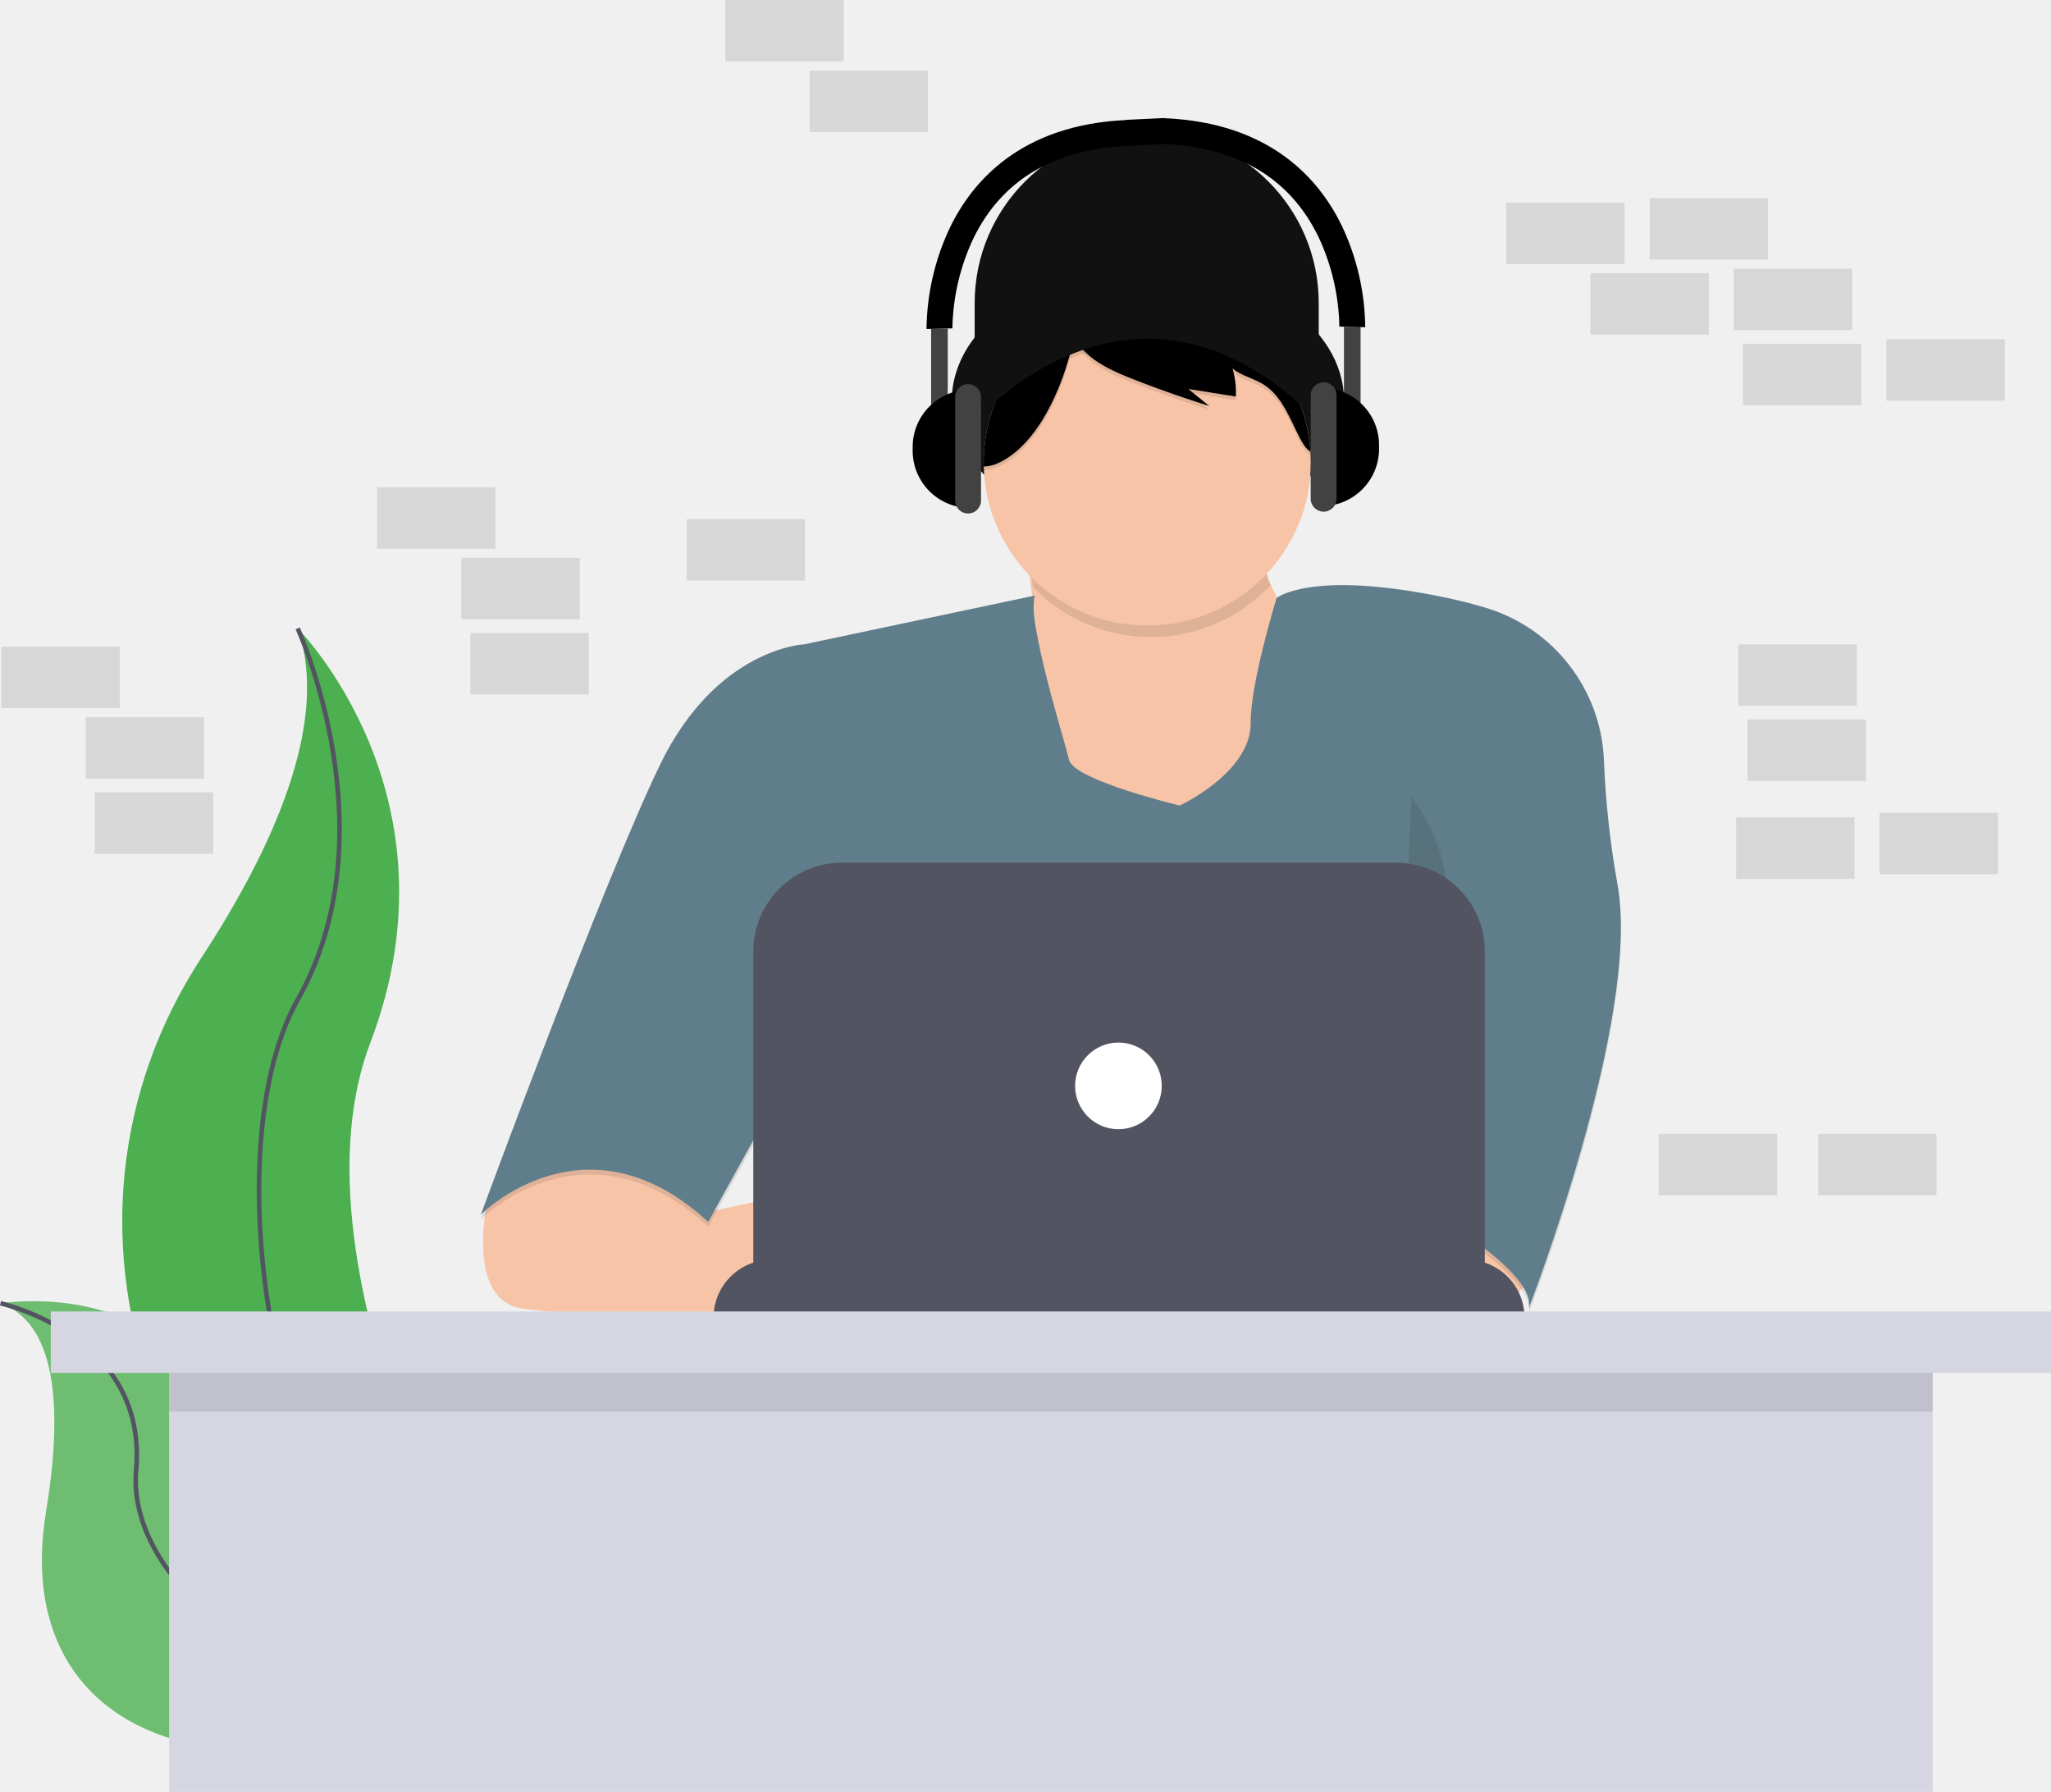
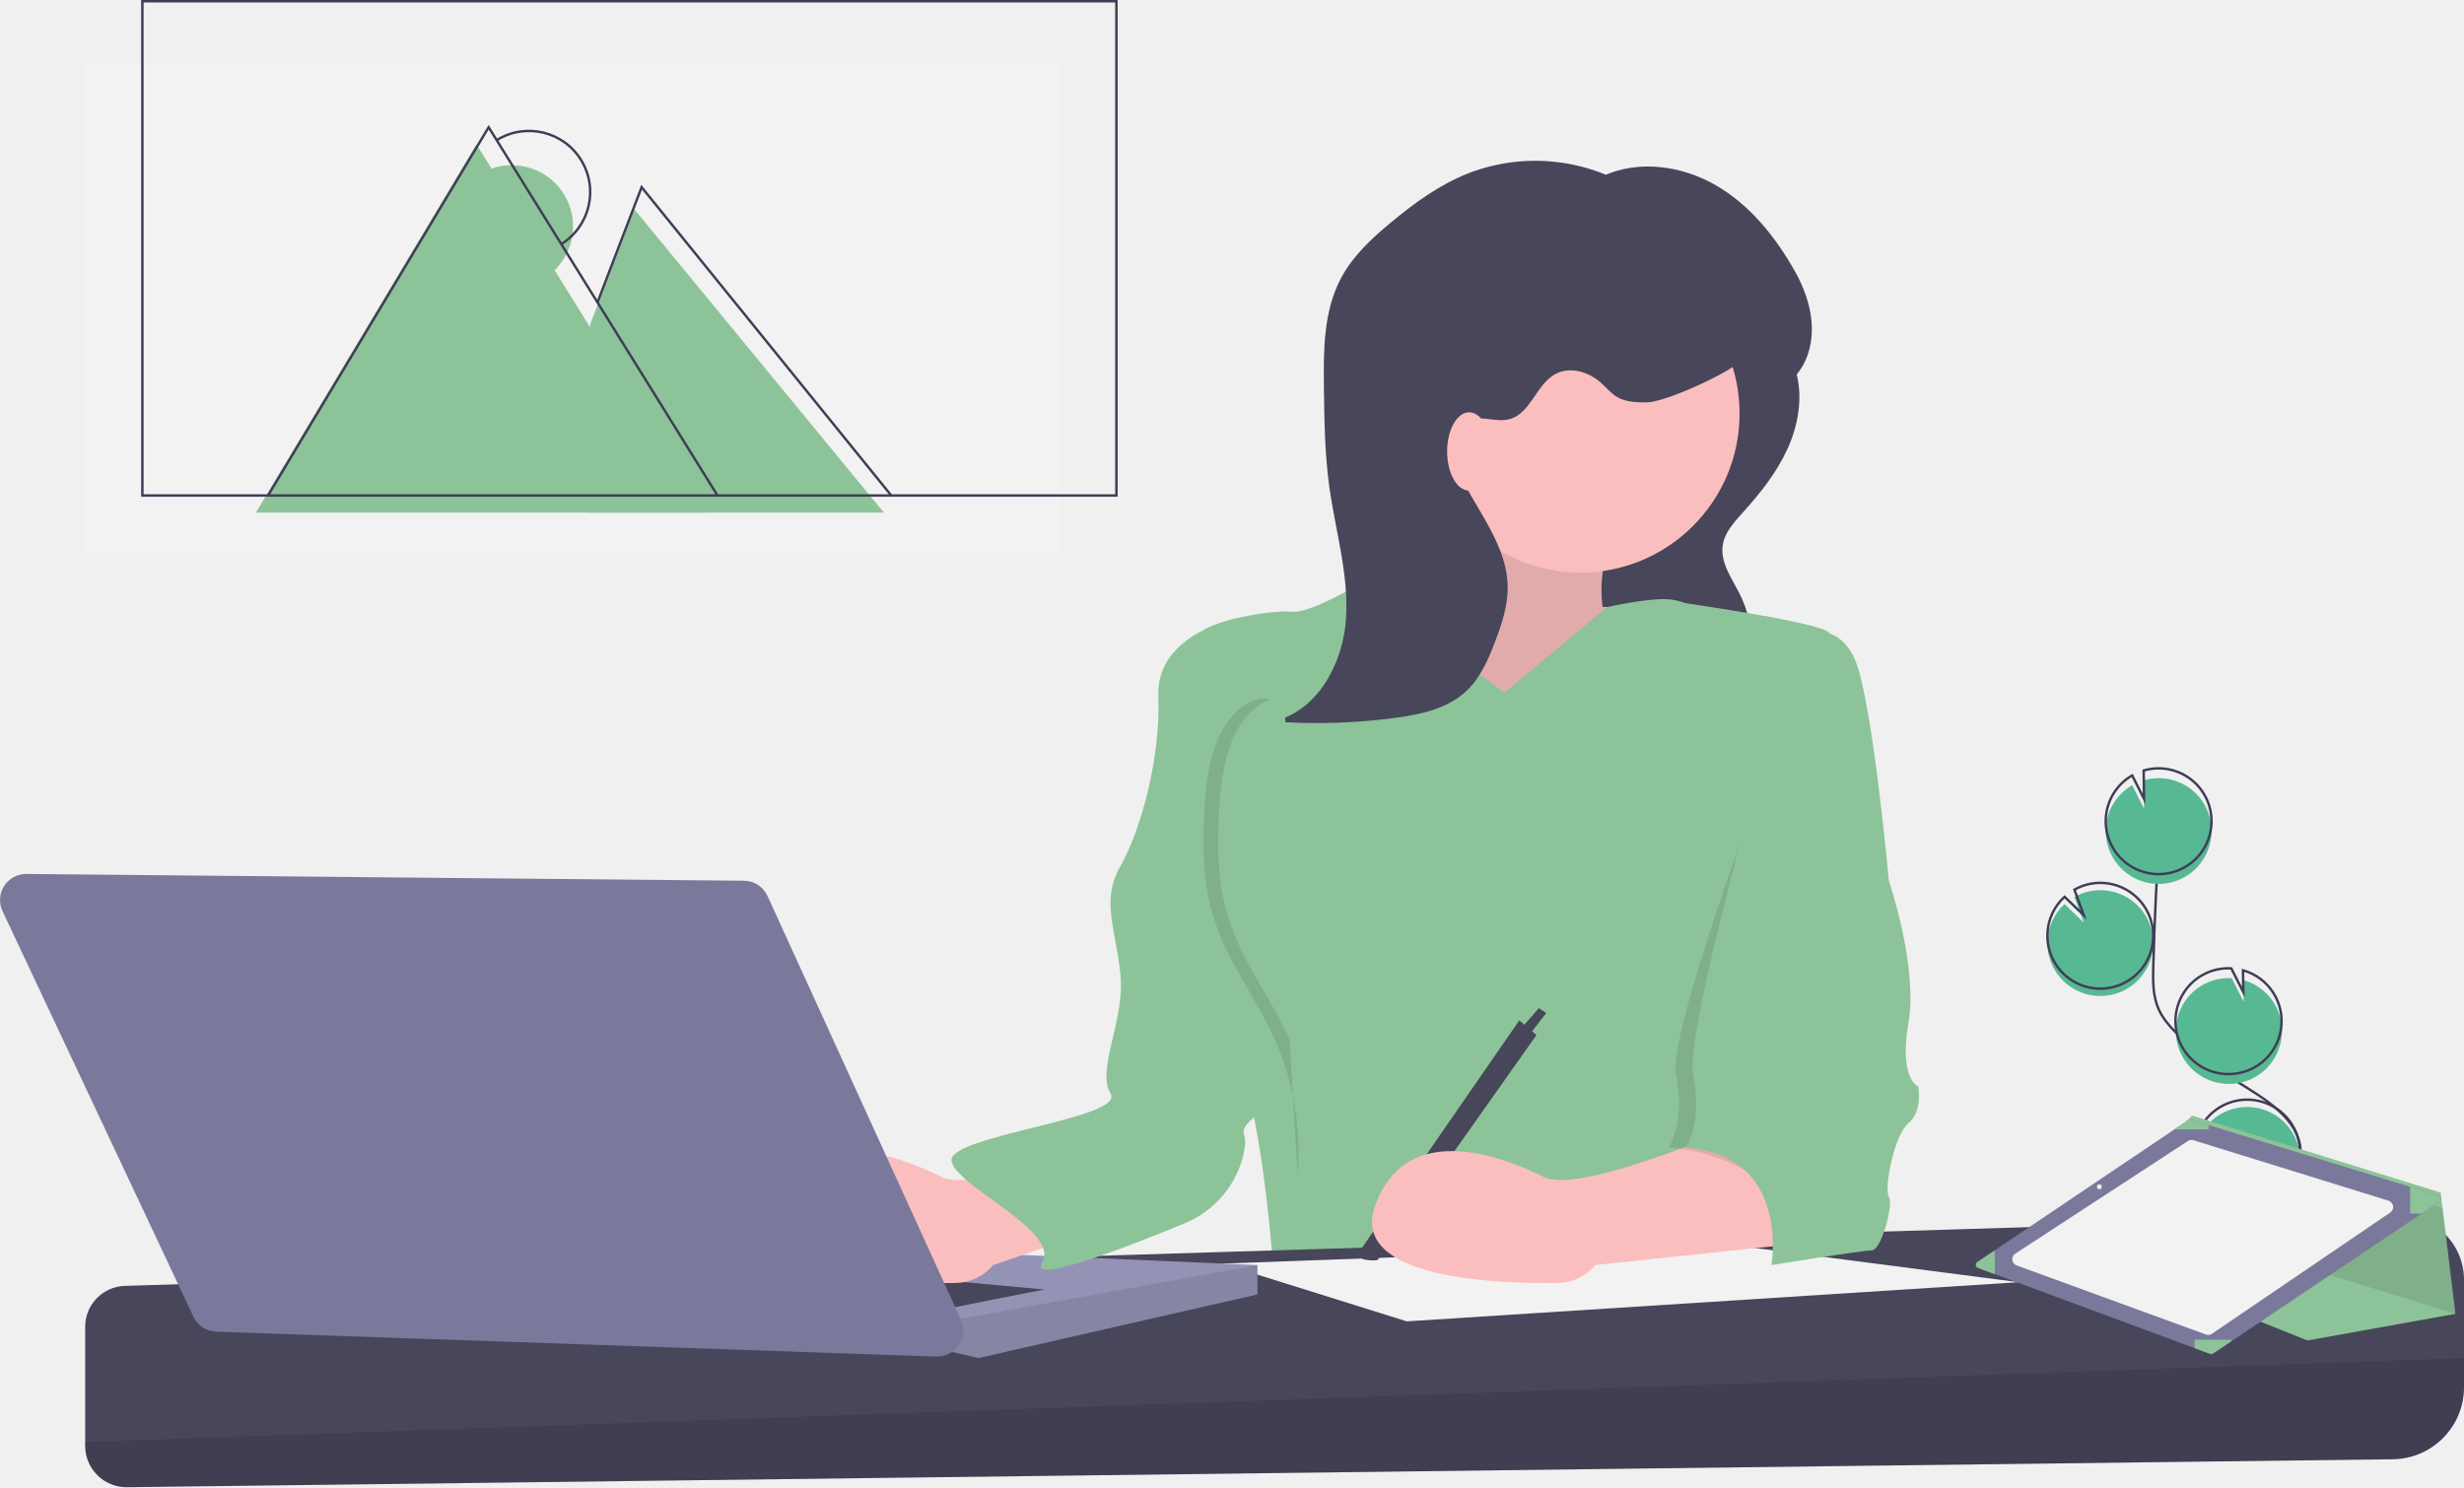
- <svg xmlns="http://www.w3.org/2000/svg" id="6088ba52-b752-42bb-ac91-0a74df332082" data-name="Layer 1" viewBox="0 0 900.94 787">
-   <defs>
-     <linearGradient id="33dd52eb-d837-4874-aadb-63a17bd6edfc" x1="611.05" y1="646" x2="611.05" y2="103.5" gradientUnits="userSpaceOnUse">
-       <stop offset="0" stop-color="gray" stop-opacity="0.25" />
-       <stop offset="0.54" stop-color="gray" stop-opacity="0.12" />
-       <stop offset="1" stop-color="gray" stop-opacity="0.1" />
-     </linearGradient>
-   </defs>
-   <rect x="763.63" y="283" width="52" height="27" fill="#757575" opacity="0.2" />
-   <rect x="767.63" y="316" width="52" height="27" fill="#757575" opacity="0.2" />
-   <rect x="724.63" y="87" width="52" height="27" fill="#757575" opacity="0.2" />
-   <rect x="761.63" y="118" width="52" height="27" fill="#757575" opacity="0.2" />
-   <rect x="661.63" y="89" width="52" height="27" fill="#757575" opacity="0.2" />
-   <rect x="828.63" y="149" width="52" height="27" fill="#757575" opacity="0.2" />
-   <rect x="765.63" y="151" width="52" height="27" fill="#757575" opacity="0.2" />
-   <rect x="698.63" y="120" width="52" height="27" fill="#757575" opacity="0.2" />
-   <rect x="825.63" y="357" width="52" height="27" fill="#757575" opacity="0.2" />
-   <rect x="762.63" y="359" width="52" height="27" fill="#757575" opacity="0.2" />
-   <path d="M280.17,332.5s73.29,73.29,31.92,182S383,804.14,383,804.14s-1.2-.18-3.43-.57C229.05,777,154.26,604.85,238,477,269.08,429.41,294.62,373.64,280.17,332.5Z" transform="translate(-149.42 -56.5)" fill="#4caf50" />
-   <path d="M280.17,332.5s41.37,89.84,0,163.12-7.09,279,102.84,308.52" transform="translate(-149.42 -56.5)" fill="none" stroke="#535461" stroke-miterlimit="10" stroke-width="2" />
-   <path d="M149.63,628.92s83.63-13.32,91.25,61.63S401.7,775.89,401.7,775.89s-1,.68-2.87,1.91c-126.49,83-247.4,52.89-229.17-57.36C176.43,679.45,175.87,638.28,149.63,628.92Z" transform="translate(-149.42 -56.5)" fill="#4caf50" />
-   <path d="M149.63,628.92s83.63-13.32,91.25,61.63S401.7,775.89,401.7,775.89s-1,.68-2.87,1.91c-126.49,83-247.4,52.89-229.17-57.36C176.43,679.45,175.87,638.28,149.63,628.92Z" transform="translate(-149.42 -56.5)" fill="#f5f5f5" opacity="0.2" />
-   <path d="M149.63,628.92s64.91,14.25,59.58,73.27S305.61,832,401.7,775.89" transform="translate(-149.42 -56.5)" fill="none" stroke="#535461" stroke-miterlimit="10" stroke-width="2" />
-   <rect x="0.63" y="284" width="52" height="27" fill="#757575" opacity="0.2" />
-   <rect x="37.63" y="315" width="52" height="27" fill="#757575" opacity="0.2" />
-   <rect x="318.63" width="52" height="27" fill="#757575" opacity="0.2" />
-   <rect x="728.63" y="498" width="52" height="27" fill="#757575" opacity="0.2" />
-   <rect x="41.63" y="348" width="52" height="27" fill="#757575" opacity="0.2" />
-   <rect x="355.63" y="31" width="52" height="27" fill="#757575" opacity="0.2" />
-   <rect x="165.63" y="214" width="52" height="27" fill="#757575" opacity="0.2" />
-   <rect x="202.63" y="245" width="52" height="27" fill="#757575" opacity="0.2" />
-   <rect x="301.63" y="228" width="52" height="27" fill="#757575" opacity="0.2" />
-   <rect x="206.63" y="278" width="52" height="27" fill="#757575" opacity="0.2" />
-   <rect x="798.63" y="498" width="52" height="27" fill="#757575" opacity="0.2" />
-   <path d="M503.71,57.57h0a75.57,75.57,0,0,1,75.57,75.57v32.24a0,0,0,0,1,0,0H428.14a0,0,0,0,1,0,0V133.14A75.57,75.57,0,0,1,503.71,57.57Z" fill="#111111" />
-   <ellipse cx="504.24" cy="175.95" rx="86.14" ry="59.19" fill="#111111" />
-   <path d="M598.44,289.79s18,94.07,0,119.44,55,35.41,55,35.41L729,417.16l10.57-67.65s-46-25.9-36.47-78.22Z" transform="translate(-149.42 -56.5)" fill="#f7c4a7" />
-   <path d="M821.46,606.89s4.76,20.61-21.14,24.31a146.45,146.45,0,0,1-46.08-.55l-5.71-51.77h60.25Z" transform="translate(-149.42 -56.5)" fill="#f7c4a7" />
-   <path d="M364.12,580.51S352.68,627,378.58,631.2s121,4.23,121,4.23v-55l-43.06,9.2L416.1,550.87Z" transform="translate(-149.42 -56.5)" fill="#f7c4a7" />
-   <path d="M604,320.18l-101.21,21.4s-38.58,1.59-63.42,52.85-78.75,197.66-78.75,197.66,46-46.51,99.89,3.17l35.94-65-7.93,103.06H767V584.69s58.13,31.18,53.91,48.62c0,0,49.75-128.18,39-186.43a396.18,396.18,0,0,1-5.94-54.5h0a73,73,0,0,0-51.38-66.67c-5.24-1.61-11-3.12-17.4-4.47-59.72-12.68-75,0-75,0s-11.57,37.64-11.36,54.7c.26,21.93-31.18,36.47-31.18,36.47s-46.51-11.1-48.62-20.08S600.28,330.75,604,320.18Z" transform="translate(-149.42 -56.5)" opacity="0.1" />
-   <path d="M604,318.07l-101.21,21.4s-38.58,1.59-63.42,52.85S360.61,590,360.61,590s46-46.51,99.89,3.17l35.94-65L488.51,631.2H767V582.58s58.13,31.18,53.91,48.62c0,0,49.75-128.18,39-186.43a396.18,396.18,0,0,1-5.94-54.5h0a73,73,0,0,0-51.38-66.67c-5.24-1.61-11-3.12-17.4-4.47-59.72-12.68-75,0-75,0s-11.57,37.64-11.36,54.7c.26,21.93-31.18,36.47-31.18,36.47s-46.51-11.1-48.62-20.08S600.28,328.64,604,318.07Z" transform="translate(-149.42 -56.5)" fill="#607d8b" />
-   <path d="M707.42,313.58a71.53,71.53,0,0,1-2.76-37.52L600,294.55s1.51,7.91,3.22,19.76a71.86,71.86,0,0,0,104.18-.73Z" transform="translate(-149.42 -56.5)" opacity="0.1" />
-   <path d="M725.27,259.67a71.88,71.88,0,0,1-143.73,1.74c0-.58,0-1.16,0-1.74a71.89,71.89,0,0,1,40.29-64.59q3.23-1.58,6.64-2.84a72.39,72.39,0,0,1,37-3.44h0a71.82,71.82,0,0,1,59.61,66.1Q725.27,257.27,725.27,259.67Z" transform="translate(-149.42 -56.5)" fill="#f7c4a7" />
-   <g opacity="0.1">
-     <path d="M628.36,193.93l.1-.06q-3.41,1.26-6.64,2.84a71.89,71.89,0,0,0-40.29,64.59c0,.58,0,1.16,0,1.74a16,16,0,0,0,6.45-1.55c17.52-8.18,28-33.2,32.16-50.65C621.64,204.59,623.05,197.55,628.36,193.93Z" transform="translate(-149.42 -56.5)" />
-     <path d="M683.37,195.94a71.28,71.28,0,0,0-17.87-5.51,23.06,23.06,0,0,1,12.83,8.06,32.86,32.86,0,0,1,3.93,7,72.07,72.07,0,0,0-60.45,1.25c4.51,9.89,18.5,15.28,27.84,18.89q15.34,5.92,31,10.83l-9.24-7.5,20.87,3.32a36.15,36.15,0,0,0-1.46-12.3c4,3.22,9.3,4.3,13.64,7,8.13,5.13,11.52,15,15.95,23.55,1.17,2.26,2.55,4.57,4.66,6A71.91,71.91,0,0,0,683.37,195.94Z" transform="translate(-149.42 -56.5)" />
-   </g>
-   <path d="M628.36,192.3l.1-.06q-3.41,1.26-6.64,2.84a71.89,71.89,0,0,0-40.29,64.59c0,.58,0,1.16,0,1.74a16,16,0,0,0,6.45-1.55c17.52-8.18,28-33.2,32.16-50.65C621.64,203,623.05,195.93,628.36,192.3Z" transform="translate(-149.42 -56.5)" fill="#000" />
-   <path d="M683.37,194.32a71.28,71.28,0,0,0-17.87-5.51,23.06,23.06,0,0,1,12.83,8.06,32.86,32.86,0,0,1,3.93,7,72.07,72.07,0,0,0-60.45,1.25c4.51,9.89,18.5,15.28,27.84,18.89q15.34,5.92,31,10.83l-9.24-7.5,20.87,3.32a36.15,36.15,0,0,0-1.46-12.3c4,3.22,9.3,4.3,13.64,7,8.13,5.13,11.52,15,15.95,23.55,1.17,2.26,2.55,4.57,4.66,6A71.91,71.91,0,0,0,683.37,194.32Z" transform="translate(-149.42 -56.5)" fill="#000" />
-   <path d="M573.33,247.82s74-92,159.61,0l-7.4-20.61s-40.17-58.66-68.7-46-56.55,21.67-56.55,21.67Z" transform="translate(-149.42 -56.5)" opacity="0.1" />
-   <path d="M573.33,246.19s74-92,159.61,0l-7.4-20.61s-40.17-58.66-68.7-46-56.55,21.67-56.55,21.67Z" transform="translate(-149.42 -56.5)" fill="#111111" />
-   <path d="M512.55,444.38s-15.85,42.28,6.34,80.33-19.55,53.91-19.55,53.91" transform="translate(-149.42 -56.5)" opacity="0.1" />
-   <path d="M769.4,406.33s27.48,34.88,9.51,66.06S762,578.62,762,578.62" transform="translate(-149.42 -56.5)" opacity="0.1" />
-   <path d="M338.82,553.3H644.29a25.37,25.37,0,0,1,25.37,25.37v0a0,0,0,0,1,0,0H313.46a0,0,0,0,1,0,0v0A25.37,25.37,0,0,1,338.82,553.3Z" fill="#535461" />
-   <path d="M369.9,378.89H613.22a39,39,0,0,1,39,39V559.11a0,0,0,0,1,0,0H330.9a0,0,0,0,1,0,0V417.89A39,39,0,0,1,369.9,378.89Z" fill="#535461" />
-   <circle cx="491.29" cy="476.93" r="19.03" fill="#fff" />
-   <path d="M577.56,204.7s72.72-72.68,151.15-1.33" transform="translate(-149.42 -56.5)" fill="none" stroke="#000" stroke-miterlimit="10" opacity="0.1" />
-   <rect x="590.36" y="143.57" width="7.3" height="41.39" fill="#424242" />
-   <path d="M580.62,170.35h0a25.16,25.16,0,0,1,25.16,25.16v1.62a25.16,25.16,0,0,1-25.16,25.16h0a0,0,0,0,1,0,0V170.35a0,0,0,0,1,0,0Z" fill="#000" />
-   <rect x="575.75" y="167.92" width="11.36" height="56.81" rx="5.68" ry="5.68" fill="#424242" />
-   <rect x="558.44" y="200.88" width="7.3" height="41.39" transform="translate(974.76 386.65) rotate(-180)" fill="#424242" />
-   <path d="M550.32,227.66h0a25.16,25.16,0,0,1,25.16,25.16v1.62a25.16,25.16,0,0,1-25.16,25.16h0a0,0,0,0,1,0,0V227.66A0,0,0,0,1,550.32,227.66Z" transform="translate(976.38 450.76) rotate(180)" fill="#000" />
-   <rect x="568.99" y="225.23" width="11.36" height="56.81" rx="5.68" ry="5.68" transform="translate(999.92 450.76) rotate(-180)" fill="#424242" />
-   <path d="M738.92,155.83c-9.89-20.56-31.43-45.42-77.86-47.41v-.06l-.56,0h0l-16.45.78v.08c-46.12,2.12-67.56,26.89-77.42,47.38A106.59,106.59,0,0,0,556.41,201l5.68-.14,5.68-.13A96.65,96.65,0,0,1,577,161.21c12.52-25.72,35.56-39.39,68.47-40.66h0l14.55-.81h0C692.95,121,716,134.69,728.51,160.4a96.65,96.65,0,0,1,9.25,39.54l5.68.13,5.68.14A106.59,106.59,0,0,0,738.92,155.83Z" transform="translate(-149.42 -56.5)" fill="#000" />
-   <rect x="74.28" y="579" width="774.71" height="208" fill="#d6d6e3" />
-   <rect x="74.28" y="593" width="774.71" height="27" opacity="0.1" />
-   <rect x="22.31" y="576" width="878.63" height="27" fill="#d6d6e3" />
+ <svg xmlns="http://www.w3.org/2000/svg" data-name="Layer 1" width="1006.799" height="607.79" viewBox="0 0 1006.799 607.79">
+   <path d="M953.777,552.871a21.619,21.619,0,1,0-9.556-40.449l3.819,10.465-7.858-7.544a21.538,21.538,0,0,0-6.984,14.922,21.2,21.2,0,0,0,.548,5.954A21.615,21.615,0,0,0,953.777,552.871Z" transform="translate(-96.60073 -145.8549)" fill="#57b894" />
+   <path d="M1016.955,668.385c-4.583-8.485.617-18.887,6.595-26.455s13.263-15.443,13.108-25.086c-.222-13.859-14.932-22.042-26.685-29.389a130.157,130.157,0,0,1-23.961-19.266c-2.886-2.946-5.675-6.096-7.363-9.858-2.431-5.418-2.363-11.583-2.21-17.519q.766-29.664,2.931-59.27" transform="translate(-96.60073 -145.8549)" fill="none" stroke="#3f3d56" stroke-miterlimit="10" />
+   <path d="M953.777,549.871a21.619,21.619,0,1,0-9.556-40.449l3.819,10.465-7.858-7.544a21.538,21.538,0,0,0-6.984,14.922,21.2,21.2,0,0,0,.548,5.954A21.615,21.615,0,0,0,953.777,549.871Z" transform="translate(-96.60073 -145.8549)" fill="none" stroke="#3f3d56" stroke-miterlimit="10" />
+   <path d="M957.028,484.461A21.594,21.594,0,0,1,967.819,466.752l4.839,9.574-.146-11.589a21.617,21.617,0,1,1-15.484,19.725Z" transform="translate(-96.60073 -145.8549)" fill="#57b894" />
+   <path d="M957.028,480.461A21.594,21.594,0,0,1,967.819,462.752l4.839,9.574-.146-11.589a21.617,21.617,0,1,1-15.484,19.725Z" transform="translate(-96.60073 -145.8549)" fill="none" stroke="#3f3d56" stroke-miterlimit="10" />
+   <path d="M1006.412,588.786a21.617,21.617,0,0,0,6.857-42.403l.112,8.906-4.894-9.687a.378.378,0,0,0-.059-.004,21.618,21.618,0,1,0-2.017,43.188Z" transform="translate(-96.60073 -145.8549)" fill="#57b894" />
+   <path d="M1006.246,584.786a21.617,21.617,0,0,0,6.857-42.403l.112,8.906-4.894-9.687a.378.378,0,0,0-.059-.004,21.618,21.618,0,1,0-2.017,43.188Z" transform="translate(-96.60073 -145.8549)" fill="none" stroke="#3f3d56" stroke-miterlimit="10" />
+   <path d="M995.575,629.75a21.608,21.608,0,1,0-1.046-17.403l13.501,10.986-14.852-3.442A21.416,21.416,0,0,0,995.575,629.75Z" transform="translate(-96.60073 -145.8549)" fill="#57b894" />
+   <path d="M995.575,626.75a21.608,21.608,0,1,0-1.046-17.403l13.501,10.986-14.852-3.442A21.416,21.416,0,0,0,995.575,626.75Z" transform="translate(-96.60073 -145.8549)" fill="none" stroke="#3f3d56" stroke-miterlimit="10" />
+   <path d="M830.675,298.569c2.605,10.26.621,21.294-3.789,30.918s-11.11,18.011-18.2,25.872c-3.567,3.955-7.428,8.159-8.185,13.431-1.009,7.029,3.731,13.391,6.914,19.739a48.495,48.495,0,0,1,4.974,17.8c.428,5.322-.238,11.187-3.965,15.009-3.594,3.685-9.113,4.577-14.238,5.053a181.987,181.987,0,0,1-42.372-1.024c3.933-5.231,2.455-8.476,2.086-15.011-.725-12.819-10.054-24.424-11.866-37.135-1.44-10.105,5.249-19.382,11.572-27.396l28.992-36.744c4.804-6.089,9.589-12.36,13.038-19.34,2.465-4.988,2.928-14.354,9.129-16.017C816.452,270.589,828.402,289.62,830.675,298.569Z" transform="translate(-96.60073 -145.8549)" fill="#47465a" />
+   <path d="M688.399,328.855s-20,59-30,63,60,76,60,76l51-25,2-48-20-1s-3-20,7-30S688.399,328.855,688.399,328.855Z" transform="translate(-96.60073 -145.8549)" fill="#fbbebe" />
+   <path d="M688.399,328.855s-20,59-30,63,60,76,60,76l51-25,2-48-20-1s-3-20,7-30S688.399,328.855,688.399,328.855Z" transform="translate(-96.60073 -145.8549)" opacity="0.1" />
+   <path d="M711.399,428.855s-43-29-45-53c0,0-32,21-42,20s-37,5-37,9,25,117,25,117-18,48-9,63,14,85,14,85h208s-28-49-13-84,21-182,21-182-11-8-22-6-24-6-32-7-26.13,3.094-26.13,3.094Z" transform="translate(-96.60073 -145.8549)" fill="#8dc398" />
+   <path d="M1103.399,668.783v44a29.433,29.433,0,0,1-29.07,29.431L148.512,753.644a16.905,16.905,0,0,1-17.113-16.903V688.102a16.756,16.756,0,0,1,16.239-16.748l928.846-28.668A26.11,26.11,0,0,1,1103.399,668.783Z" transform="translate(-96.60073 -145.8549)" fill="#47465a" />
+   <path d="M1103.399,700.855v11.928a29.433,29.433,0,0,1-29.07,29.431L148.512,753.644a16.905,16.905,0,0,1-17.113-16.903v-1.565Z" transform="translate(-96.60073 -145.8549)" opacity="0.1" />
+   <polygon points="824.799 524 707.659 508.801 499.362 516.4 574.799 540 824.799 524" fill="#f2f2f2" />
+   <polygon points="513.799 517 513.799 529 399.799 555 388.659 552.43 386.799 552 304.799 508 513.799 517" fill="#9493b6" />
+   <polygon points="513.799 517 513.799 529 399.799 555 388.659 552.43 386.799 540 513.799 517" opacity="0.1" />
+   <path d="M479.399,681.855c2-1,44-9,44-9l-76-7Z" transform="translate(-96.60073 -145.8549)" fill="#47465a" />
+   <circle cx="645.799" cy="169" r="65" fill="#fbbebe" />
+   <path d="M553.399,608.855s-58,25-72,18-56-25-69,12c-10.484,29.838,50.717,31.712,74.801,31.319a20.125,20.125,0,0,0,15.199-7.319h0l83.5-28.5S567.399,602.855,553.399,608.855Z" transform="translate(-96.60073 -145.8549)" fill="#fbbebe" />
+   <path d="M717.399,562.855l7,6-65,92s-10,1-7-4Z" transform="translate(-96.60073 -145.8549)" fill="#47465a" />
+   <polygon points="624.799 423 631.799 414 628.799 412 621.799 420 624.799 423" fill="#47465a" />
+   <path d="M602.899,398.355s-34,6-33,32-7.5,55.5-15.5,69.5-2,25,0,44-10,39-4,49-65,17-65,27,45,29,37,42c-5.755,9.353,34.813-6.398,58.031-15.972a40.522,40.522,0,0,0,24.329-28.466c.703-3.188.891-6.062.141-8.062-3-8,32.5-18.5,33.5-38.5s-5-40-10-60S602.899,398.355,602.899,398.355Z" transform="translate(-96.60073 -145.8549)" fill="#8dc398" />
+   <path d="M107.377,503.016l293.239,2.775a10.663,10.663,0,0,1,9.599,6.235l79.028,173.15a10.663,10.663,0,0,1-10.069,15.083l-294.269-10.179a10.663,10.663,0,0,1-9.279-6.116L97.629,518.218A10.663,10.663,0,0,1,107.377,503.016Z" transform="translate(-96.60073 -145.8549)" fill="#7a799c" />
+   <path d="M799.399,608.855s-58,25-72,18-56-25-69,12c-10.484,29.838,50.717,31.712,74.801,31.319a20.125,20.125,0,0,0,15.199-7.319h0l85-9S813.399,602.855,799.399,608.855Z" transform="translate(-96.60073 -145.8549)" fill="#fbbebe" />
+   <path d="M833.899,419.355s14.5-19.5,21.5-1.5,6,88,6,88,12,35,8,58,4,26,4,26,2,10-4,15-10,27-8,30-3,22-7,22-12.5-1.5-12.5-1.5-20.5-37.5-63.5-40.5c0,0,7-10,3-30S833.899,419.355,833.899,419.355Z" transform="translate(-96.60073 -145.8549)" opacity="0.1" />
+   <path d="M831.399,404.855s16.5-6.5,23.5,11.5,13.5,89.5,13.5,89.5,12,35,8,58,4,26,4,26,2,10-4,15-10,27-8,30-3,22-7,22-41,6-41,6,8-45-35-48c0,0,7-10,3-30S831.399,404.855,831.399,404.855Z" transform="translate(-96.60073 -145.8549)" fill="#8dc398" />
+   <path d="M764.174,223.127A75.93,75.93,0,0,0,696.712,216.609c-11.773,4.631-22.171,12.17-31.897,20.26-7.802,6.49-15.41,13.57-20.203,22.515-7.267,13.562-7.246,29.707-7.049,45.092.171,13.395.346,26.831,2.171,40.103,2.504,18.203,8.113,36.224,6.825,54.553s-12.06,37.884-30.066,41.54a241.328,241.328,0,0,0,50.238-1.447c10.494-1.406,21.51-3.809,29.182-11.105,5.603-5.329,8.77-12.675,11.526-19.9,2.769-7.261,5.305-14.807,5.208-22.578-.202-16.17-11.43-29.733-18.758-44.148-2.057-4.046-3.862-8.396-3.791-12.934s2.441-9.303,6.659-10.978c5.205-2.068,11.231,1.017,16.642-.429,8.694-2.322,10.95-14.395,18.932-18.55,5.906-3.074,13.443-.769,18.409,3.666,2.221,1.983,4.123,4.381,6.699,5.875,3.492,2.025,7.734,2.124,11.771,2.168,7.536.083,33.259-11.73,38.69-16.955,5.298,27.253,44.698,3.535,22.087-36.673-7.873-14-18.315-27.002-32.206-35.066s-31.614-10.564-46.197-3.832" transform="translate(-96.60073 -145.8549)" fill="#47465a" />
+   <ellipse cx="600.299" cy="184.5" rx="9" ry="16" fill="#fbbebe" />
+   <path d="M785.399,392.374s55.5,7.982,58.5,11.982-3,28-3,28l-40,7-30.78-6.638Z" transform="translate(-96.60073 -145.8549)" fill="#8dc398" />
+   <path d="M615.28,431.531c-8.358-1.441-16.511,6.124-20.839,16.098s-5.503,21.925-5.929,33.536c-.423,11.54-.173,23.325,2.455,34.296,5.396,22.529,19.883,38.457,28.267,59.173a116.03,116.03,0,0,1,7.614,51.721" transform="translate(-96.60073 -145.8549)" opacity="0.1" />
+   <path d="M621.28,431.531c-8.358-1.441-16.511,6.124-20.839,16.098s-5.503,21.925-5.929,33.536c-.423,11.54-.173,23.325,2.455,34.296,5.396,22.529,19.883,38.457,28.267,59.173a116.03,116.03,0,0,1,7.614,51.721" transform="translate(-96.60073 -145.8549)" fill="#8dc398" />
+   <polygon points="846.099 509.119 942.837 547.814 1003.299 536.931 998.026 493.653 997.252 487.353 895.678 455.913 888.422 463.168 846.099 509.119" fill="#8dc398" />
+   <polygon points="901.724 463.616 901.724 505.491 1003.299 536.931 998.026 493.653 901.724 463.616" opacity="0.1" />
+   <path d="M904.819,664.017l6.847,2.535,81.645,30.237,6.345,2.349a1.336,1.336,0,0,0,1.218-.143l7.477-5.013,77.778-52.181,7.348-4.927a1.351,1.351,0,0,0-.358-2.414l-11.717-3.588-82.361-25.231-7.191-2.206a1.344,1.344,0,0,0-1.153.172l-5.665,3.817-73.38,49.417-7.112,4.791A1.35,1.35,0,0,0,904.819,664.017Z" transform="translate(-96.60073 -145.8549)" fill="#7a799c" />
+   <path d="M1073.278,641.373l-72.879,49.565a2.682,2.682,0,0,1-2.429.302L920.6,662.995a2.706,2.706,0,0,1-.547-4.805l70.54-46.033a2.682,2.682,0,0,1,2.261-.316l79.709,24.714A2.706,2.706,0,0,1,1073.278,641.373Z" transform="translate(-96.60073 -145.8549)" fill="#f2f2f2" />
+   <path d="M1081.402,630.872v10.929h4.727l7.348-4.927a1.351,1.351,0,0,0-.358-2.414Z" transform="translate(-96.60073 -145.8549)" fill="#8dc398" />
+   <path d="M993.311,693.366v3.423l6.345,2.349a1.336,1.336,0,0,0,1.218-.143l7.477-5.013V693.366Z" transform="translate(-96.60073 -145.8549)" fill="#8dc398" />
+   <path d="M904.819,664.017l6.847,2.535v-9.711h-.014l-7.112,4.791A1.35,1.35,0,0,0,904.819,664.017Z" transform="translate(-96.60073 -145.8549)" fill="#8dc398" />
+   <path d="M985.032,607.424h14.009v-1.783l-7.191-2.206a1.344,1.344,0,0,0-1.153.172Z" transform="translate(-96.60073 -145.8549)" fill="#8dc398" />
+   <circle cx="857.799" cy="485" r="1" fill="#f2f2f2" />
+   <rect x="34.669" y="26" width="398" height="202" fill="#f2f2f2" />
+   <polyline points="104.527 209.5 194.669 59 288.169 209.5" fill="#8dc398" />
+   <polygon points="241.169 132.5 259.169 85.5 361.169 209.5 240.669 209.5 241.169 132.5" fill="#8dc398" />
+   <path d="M318.819,259.681a25.001,25.001,0,1,0-26.136-42.628" transform="translate(-96.60073 -145.8549)" fill="#8dc398" />
+   <rect x="58.169" y="0.5" width="398" height="202" fill="none" stroke="#3f3d56" stroke-miterlimit="10" />
+   <polyline points="109.527 202.5 199.669 52 293.169 202.5" fill="none" stroke="#3f3d56" stroke-miterlimit="10" />
+   <polyline points="244.169 123.5 262.169 76.5 364.169 202.5" fill="none" stroke="#3f3d56" stroke-miterlimit="10" />
+   <path d="M325.819,245.681a25.001,25.001,0,1,0-26.136-42.628" transform="translate(-96.60073 -145.8549)" fill="none" stroke="#3f3d56" stroke-miterlimit="10" />
</svg>
